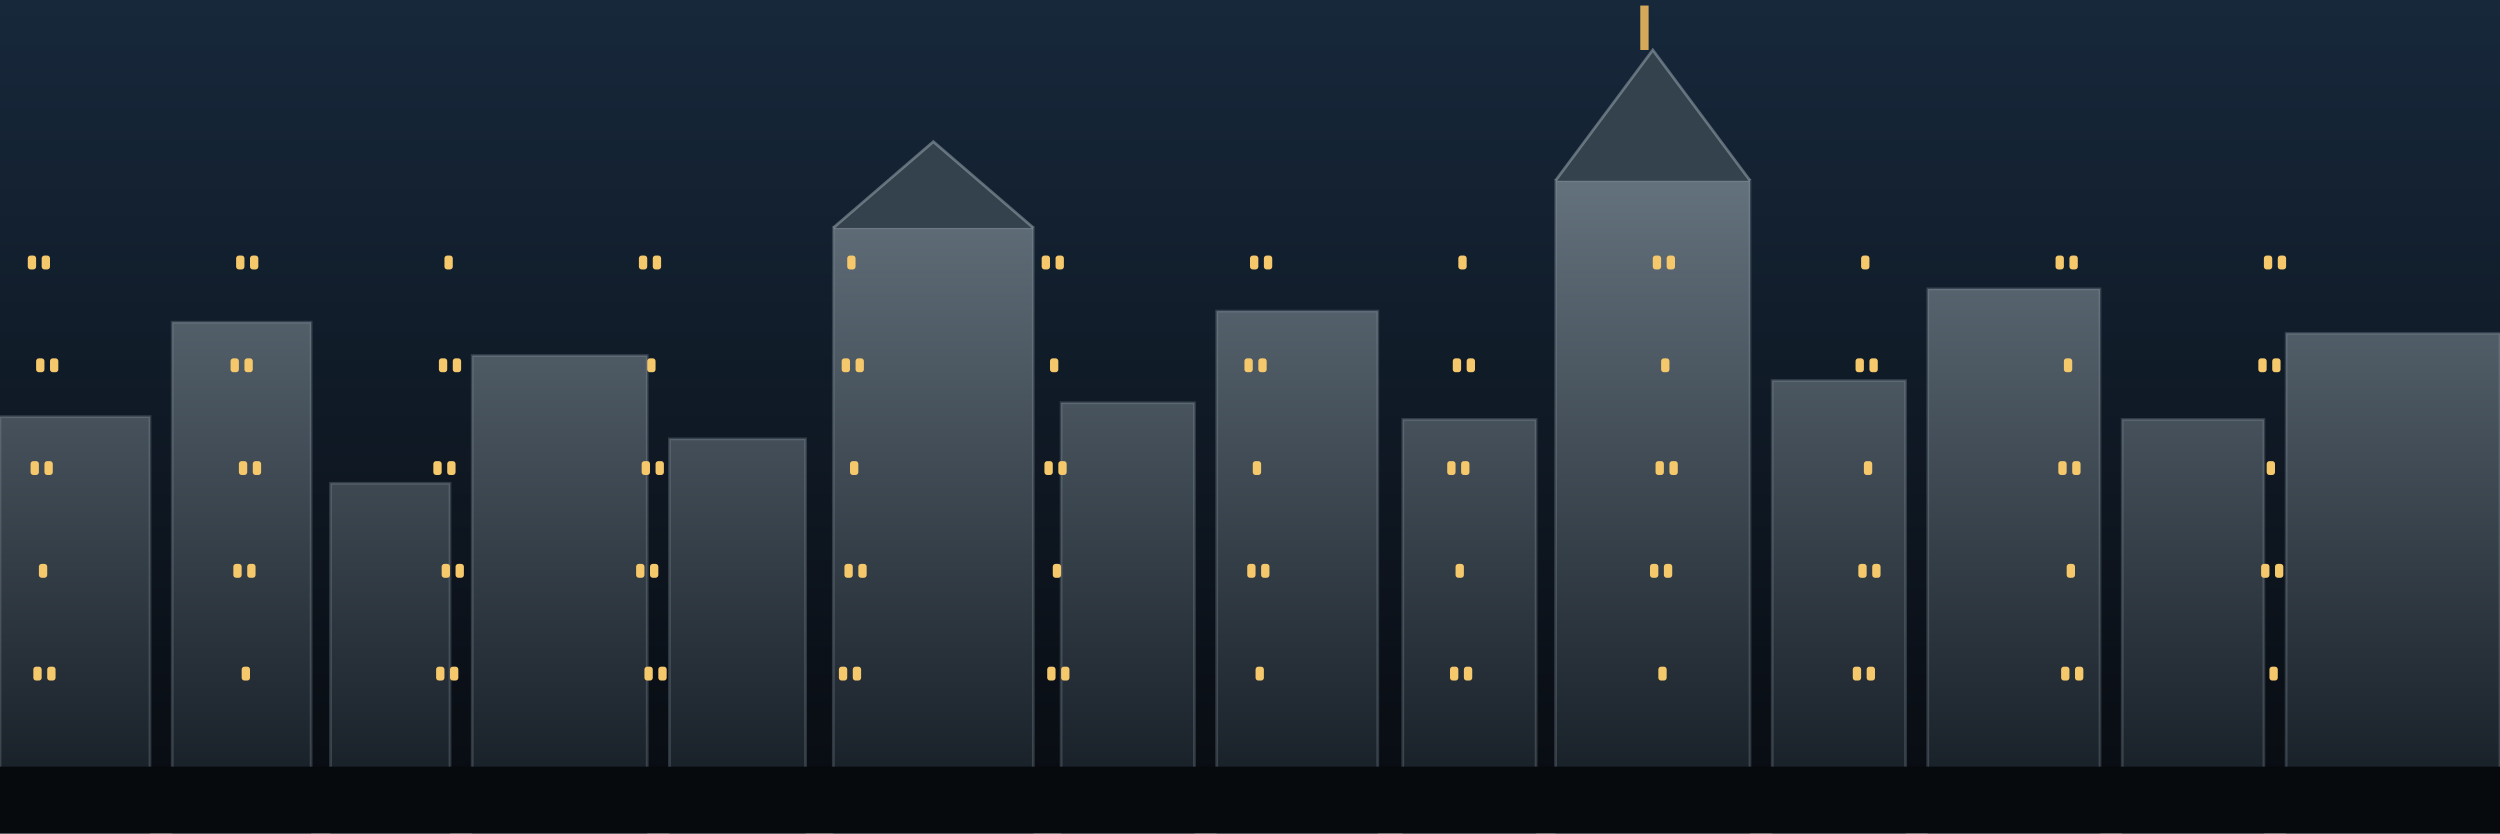
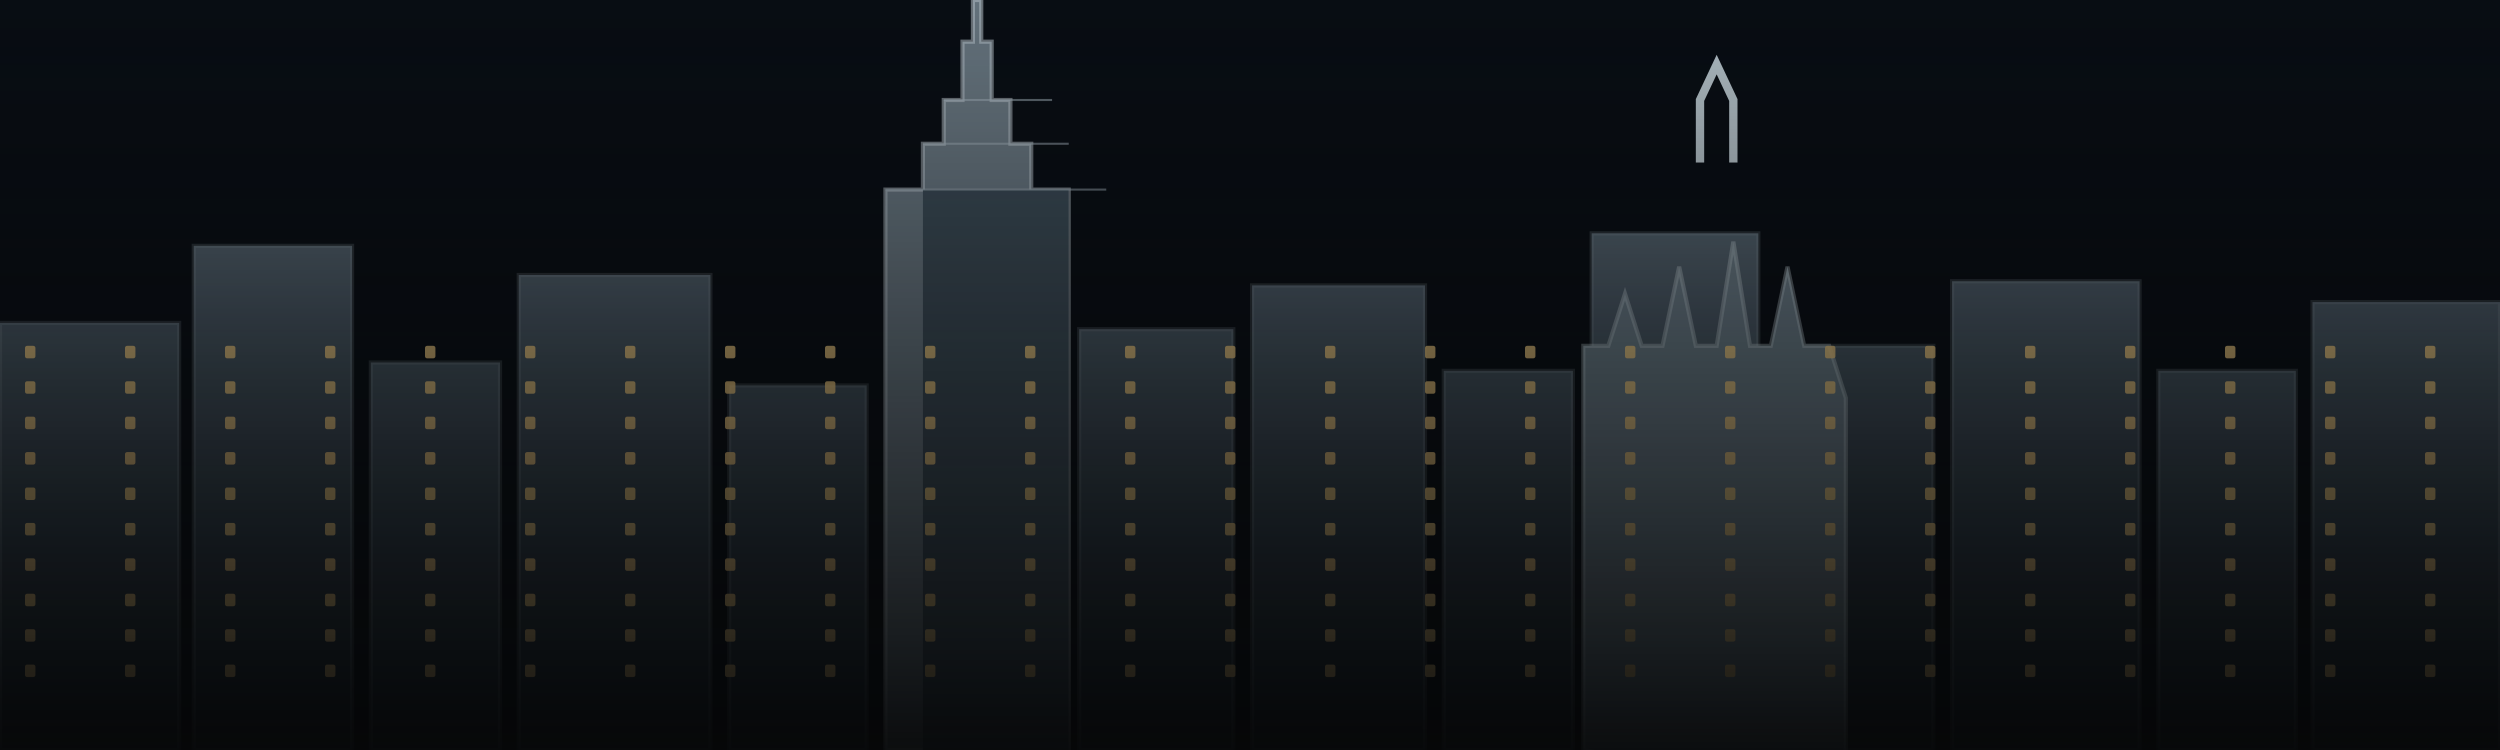
- <svg xmlns="http://www.w3.org/2000/svg" viewBox="0 0 900 300">
+ <svg xmlns="http://www.w3.org/2000/svg" viewBox="0 0 1200 360">
  <defs>
-     <linearGradient id="bg" x2="0" y2="1">
-       <stop stop-color="#17283b" />
-       <stop offset="1" stop-color="#080b10" />
+     <linearGradient id="b" x2="0" y2="1">
+       <stop stop-color="#52616d" />
+       <stop offset="1" stop-color="#18232c" />
    </linearGradient>
-     <linearGradient id="b" x2="0" y2="1">
-       <stop stop-color="#64727d" />
-       <stop offset="1" stop-color="#111820" />
+     <linearGradient id="f" x2="0" y2="1">
+       <stop stop-color="#050607" stop-opacity="0" />
+       <stop offset="1" stop-color="#050607" stop-opacity=".94" />
    </linearGradient>
  </defs>
-   <rect width="900" height="300" fill="url(#bg)" />
-   <g fill="url(#b)" stroke="#91a0aa" stroke-opacity=".28">
-     <path d="M0 150h54v150H0zM62 116h50v184H62zM119 174h43v126h-43zM170 128h63v172h-63zM241 158h49v142h-49zM300 82h72v218h-72zM382 145h48v155h-48zM438 112h58v188h-58zM505 151h48v149h-48zM560 65h70v235h-70zM638 137h48v163h-48zM694 104h62v196h-62zM764 151h51v149h-51zM823 120h77v180h-77z" />
-   </g>
-   <path d="M300 82l36-31 36 31M560 65l35-47 35 47" fill="#34424d" stroke="#a5b2ba" stroke-opacity=".5" />
-   <path d="M592 18v-16" stroke="#d6a95a" stroke-width="3" />
-   <g fill="#f5c86b">
-     <rect x="10" y="92" width="3" height="5" rx="1" />
-     <rect x="83" y="129" width="3" height="5" rx="1" />
-     <rect x="156" y="166" width="3" height="5" rx="1" />
-     <rect x="229" y="203" width="3" height="5" rx="1" />
-     <rect x="302" y="240" width="3" height="5" rx="1" />
-     <rect x="375" y="92" width="3" height="5" rx="1" />
-     <rect x="448" y="129" width="3" height="5" rx="1" />
-     <rect x="521" y="166" width="3" height="5" rx="1" />
-     <rect x="594" y="203" width="3" height="5" rx="1" />
-     <rect x="667" y="240" width="3" height="5" rx="1" />
-     <rect x="740" y="92" width="3" height="5" rx="1" />
-     <rect x="813" y="129" width="3" height="5" rx="1" />
-     <rect x="11" y="166" width="3" height="5" rx="1" />
-     <rect x="84" y="203" width="3" height="5" rx="1" />
-     <rect x="157" y="240" width="3" height="5" rx="1" />
-     <rect x="230" y="92" width="3" height="5" rx="1" />
-     <rect x="303" y="129" width="3" height="5" rx="1" />
-     <rect x="376" y="166" width="3" height="5" rx="1" />
-     <rect x="449" y="203" width="3" height="5" rx="1" />
-     <rect x="522" y="240" width="3" height="5" rx="1" />
-     <rect x="595" y="92" width="3" height="5" rx="1" />
-     <rect x="668" y="129" width="3" height="5" rx="1" />
-     <rect x="741" y="166" width="3" height="5" rx="1" />
-     <rect x="814" y="203" width="3" height="5" rx="1" />
-     <rect x="12" y="240" width="3" height="5" rx="1" />
-     <rect x="85" y="92" width="3" height="5" rx="1" />
-     <rect x="158" y="129" width="3" height="5" rx="1" />
-     <rect x="231" y="166" width="3" height="5" rx="1" />
-     <rect x="304" y="203" width="3" height="5" rx="1" />
-     <rect x="377" y="240" width="3" height="5" rx="1" />
-     <rect x="450" y="92" width="3" height="5" rx="1" />
-     <rect x="523" y="129" width="3" height="5" rx="1" />
-     <rect x="596" y="166" width="3" height="5" rx="1" />
-     <rect x="669" y="203" width="3" height="5" rx="1" />
-     <rect x="742" y="240" width="3" height="5" rx="1" />
-     <rect x="815" y="92" width="3" height="5" rx="1" />
-     <rect x="13" y="129" width="3" height="5" rx="1" />
-     <rect x="86" y="166" width="3" height="5" rx="1" />
-     <rect x="159" y="203" width="3" height="5" rx="1" />
-     <rect x="232" y="240" width="3" height="5" rx="1" />
-     <rect x="305" y="92" width="3" height="5" rx="1" />
-     <rect x="378" y="129" width="3" height="5" rx="1" />
-     <rect x="451" y="166" width="3" height="5" rx="1" />
-     <rect x="524" y="203" width="3" height="5" rx="1" />
-     <rect x="597" y="240" width="3" height="5" rx="1" />
-     <rect x="670" y="92" width="3" height="5" rx="1" />
-     <rect x="743" y="129" width="3" height="5" rx="1" />
-     <rect x="816" y="166" width="3" height="5" rx="1" />
-     <rect x="14" y="203" width="3" height="5" rx="1" />
-     <rect x="87" y="240" width="3" height="5" rx="1" />
-     <rect x="160" y="92" width="3" height="5" rx="1" />
-     <rect x="233" y="129" width="3" height="5" rx="1" />
-     <rect x="306" y="166" width="3" height="5" rx="1" />
-     <rect x="379" y="203" width="3" height="5" rx="1" />
-     <rect x="452" y="240" width="3" height="5" rx="1" />
-     <rect x="525" y="92" width="3" height="5" rx="1" />
-     <rect x="598" y="129" width="3" height="5" rx="1" />
-     <rect x="671" y="166" width="3" height="5" rx="1" />
-     <rect x="744" y="203" width="3" height="5" rx="1" />
-     <rect x="817" y="240" width="3" height="5" rx="1" />
-     <rect x="15" y="92" width="3" height="5" rx="1" />
-     <rect x="88" y="129" width="3" height="5" rx="1" />
-     <rect x="161" y="166" width="3" height="5" rx="1" />
-     <rect x="234" y="203" width="3" height="5" rx="1" />
-     <rect x="307" y="240" width="3" height="5" rx="1" />
-     <rect x="380" y="92" width="3" height="5" rx="1" />
-     <rect x="453" y="129" width="3" height="5" rx="1" />
-     <rect x="526" y="166" width="3" height="5" rx="1" />
-     <rect x="599" y="203" width="3" height="5" rx="1" />
-     <rect x="672" y="240" width="3" height="5" rx="1" />
-     <rect x="745" y="92" width="3" height="5" rx="1" />
-     <rect x="818" y="129" width="3" height="5" rx="1" />
-     <rect x="16" y="166" width="3" height="5" rx="1" />
-     <rect x="89" y="203" width="3" height="5" rx="1" />
-     <rect x="162" y="240" width="3" height="5" rx="1" />
-     <rect x="235" y="92" width="3" height="5" rx="1" />
-     <rect x="308" y="129" width="3" height="5" rx="1" />
-     <rect x="381" y="166" width="3" height="5" rx="1" />
-     <rect x="454" y="203" width="3" height="5" rx="1" />
-     <rect x="527" y="240" width="3" height="5" rx="1" />
-     <rect x="600" y="92" width="3" height="5" rx="1" />
-     <rect x="673" y="129" width="3" height="5" rx="1" />
-     <rect x="746" y="166" width="3" height="5" rx="1" />
-     <rect x="819" y="203" width="3" height="5" rx="1" />
-     <rect x="17" y="240" width="3" height="5" rx="1" />
-     <rect x="90" y="92" width="3" height="5" rx="1" />
-     <rect x="163" y="129" width="3" height="5" rx="1" />
-     <rect x="236" y="166" width="3" height="5" rx="1" />
-     <rect x="309" y="203" width="3" height="5" rx="1" />
-     <rect x="382" y="240" width="3" height="5" rx="1" />
-     <rect x="455" y="92" width="3" height="5" rx="1" />
-     <rect x="528" y="129" width="3" height="5" rx="1" />
-     <rect x="601" y="166" width="3" height="5" rx="1" />
-     <rect x="674" y="203" width="3" height="5" rx="1" />
-     <rect x="747" y="240" width="3" height="5" rx="1" />
-     <rect x="820" y="92" width="3" height="5" rx="1" />
-     <rect x="18" y="129" width="3" height="5" rx="1" />
-     <rect x="91" y="166" width="3" height="5" rx="1" />
-     <rect x="164" y="203" width="3" height="5" rx="1" />
-     <rect x="237" y="240" width="3" height="5" rx="1" />
-   </g>
-   <rect y="276" width="900" height="24" fill="#070a0d" />
+   <rect width="1200" height="360" fill="#080d13" />
+   <g fill="url(#b)" stroke="#87939b" stroke-opacity=".25" stroke-width="2">
+     <path d="M0 155h86v205H0zM93 118h76v242H93zM178 174h62v186h-62zM249 132h92v228h-92zM350 185h66v175h-66zM426 100h84v260h-84zM518 158h74v202h-74zM601 137h83v223h-83zM693 178h62v182h-62zM764 112h80v248h-80zM854 166h74v194h-74zM937 135h90v225h-90zM1036 178h66v182h-66zM1110 145h90v215h-90z" />
+   </g>
+   <g transform="translate(425 0)">
+     <path d="M0 360V91h18V69h10V48h9V20h5V0h4v20h5v28h9v21h10v22h18v269z" fill="#64727c" stroke="#b0bbc2" stroke-opacity=".55" stroke-width="2" />
+     <path d="M18 91h70v269H18z" fill="#394853" />
+     <path d="M0 91h106M18 69h70M28 48h52" stroke="#9baab3" stroke-opacity=".55" />
+     <path d="M51 0v-14" stroke="#d6bd84" stroke-width="3" />
+   </g>
+   <g transform="translate(760 0)">
+     <path d="M0 360V166h12l8-25 8 25h10l8-38 8 38h10l8-50 8 50h10l8-38 8 38h12l8 25v194z" fill="#657681" stroke="#aebbc2" stroke-opacity=".45" stroke-width="2" />
+     <path d="M56 78V48l8-17 8 17v30" fill="none" stroke="#aebbc2" stroke-width="4" />
+   </g>
+   <g fill="#e6c27b" opacity=".85">
+     <rect x="12" y="166" width="5" height="6" rx="1" />
+     <rect x="60" y="166" width="5" height="6" rx="1" />
+     <rect x="108" y="166" width="5" height="6" rx="1" />
+     <rect x="156" y="166" width="5" height="6" rx="1" />
+     <rect x="204" y="166" width="5" height="6" rx="1" />
+     <rect x="252" y="166" width="5" height="6" rx="1" />
+     <rect x="300" y="166" width="5" height="6" rx="1" />
+     <rect x="348" y="166" width="5" height="6" rx="1" />
+     <rect x="396" y="166" width="5" height="6" rx="1" />
+     <rect x="444" y="166" width="5" height="6" rx="1" />
+     <rect x="492" y="166" width="5" height="6" rx="1" />
+     <rect x="540" y="166" width="5" height="6" rx="1" />
+     <rect x="588" y="166" width="5" height="6" rx="1" />
+     <rect x="636" y="166" width="5" height="6" rx="1" />
+     <rect x="684" y="166" width="5" height="6" rx="1" />
+     <rect x="732" y="166" width="5" height="6" rx="1" />
+     <rect x="780" y="166" width="5" height="6" rx="1" />
+     <rect x="828" y="166" width="5" height="6" rx="1" />
+     <rect x="876" y="166" width="5" height="6" rx="1" />
+     <rect x="924" y="166" width="5" height="6" rx="1" />
+     <rect x="972" y="166" width="5" height="6" rx="1" />
+     <rect x="1020" y="166" width="5" height="6" rx="1" />
+     <rect x="1068" y="166" width="5" height="6" rx="1" />
+     <rect x="1116" y="166" width="5" height="6" rx="1" />
+     <rect x="1164" y="166" width="5" height="6" rx="1" />
+     <rect x="12" y="183" width="5" height="6" rx="1" />
+     <rect x="60" y="183" width="5" height="6" rx="1" />
+     <rect x="108" y="183" width="5" height="6" rx="1" />
+     <rect x="156" y="183" width="5" height="6" rx="1" />
+     <rect x="204" y="183" width="5" height="6" rx="1" />
+     <rect x="252" y="183" width="5" height="6" rx="1" />
+     <rect x="300" y="183" width="5" height="6" rx="1" />
+     <rect x="348" y="183" width="5" height="6" rx="1" />
+     <rect x="396" y="183" width="5" height="6" rx="1" />
+     <rect x="444" y="183" width="5" height="6" rx="1" />
+     <rect x="492" y="183" width="5" height="6" rx="1" />
+     <rect x="540" y="183" width="5" height="6" rx="1" />
+     <rect x="588" y="183" width="5" height="6" rx="1" />
+     <rect x="636" y="183" width="5" height="6" rx="1" />
+     <rect x="684" y="183" width="5" height="6" rx="1" />
+     <rect x="732" y="183" width="5" height="6" rx="1" />
+     <rect x="780" y="183" width="5" height="6" rx="1" />
+     <rect x="828" y="183" width="5" height="6" rx="1" />
+     <rect x="876" y="183" width="5" height="6" rx="1" />
+     <rect x="924" y="183" width="5" height="6" rx="1" />
+     <rect x="972" y="183" width="5" height="6" rx="1" />
+     <rect x="1020" y="183" width="5" height="6" rx="1" />
+     <rect x="1068" y="183" width="5" height="6" rx="1" />
+     <rect x="1116" y="183" width="5" height="6" rx="1" />
+     <rect x="1164" y="183" width="5" height="6" rx="1" />
+     <rect x="12" y="200" width="5" height="6" rx="1" />
+     <rect x="60" y="200" width="5" height="6" rx="1" />
+     <rect x="108" y="200" width="5" height="6" rx="1" />
+     <rect x="156" y="200" width="5" height="6" rx="1" />
+     <rect x="204" y="200" width="5" height="6" rx="1" />
+     <rect x="252" y="200" width="5" height="6" rx="1" />
+     <rect x="300" y="200" width="5" height="6" rx="1" />
+     <rect x="348" y="200" width="5" height="6" rx="1" />
+     <rect x="396" y="200" width="5" height="6" rx="1" />
+     <rect x="444" y="200" width="5" height="6" rx="1" />
+     <rect x="492" y="200" width="5" height="6" rx="1" />
+     <rect x="540" y="200" width="5" height="6" rx="1" />
+     <rect x="588" y="200" width="5" height="6" rx="1" />
+     <rect x="636" y="200" width="5" height="6" rx="1" />
+     <rect x="684" y="200" width="5" height="6" rx="1" />
+     <rect x="732" y="200" width="5" height="6" rx="1" />
+     <rect x="780" y="200" width="5" height="6" rx="1" />
+     <rect x="828" y="200" width="5" height="6" rx="1" />
+     <rect x="876" y="200" width="5" height="6" rx="1" />
+     <rect x="924" y="200" width="5" height="6" rx="1" />
+     <rect x="972" y="200" width="5" height="6" rx="1" />
+     <rect x="1020" y="200" width="5" height="6" rx="1" />
+     <rect x="1068" y="200" width="5" height="6" rx="1" />
+     <rect x="1116" y="200" width="5" height="6" rx="1" />
+     <rect x="1164" y="200" width="5" height="6" rx="1" />
+     <rect x="12" y="217" width="5" height="6" rx="1" />
+     <rect x="60" y="217" width="5" height="6" rx="1" />
+     <rect x="108" y="217" width="5" height="6" rx="1" />
+     <rect x="156" y="217" width="5" height="6" rx="1" />
+     <rect x="204" y="217" width="5" height="6" rx="1" />
+     <rect x="252" y="217" width="5" height="6" rx="1" />
+     <rect x="300" y="217" width="5" height="6" rx="1" />
+     <rect x="348" y="217" width="5" height="6" rx="1" />
+     <rect x="396" y="217" width="5" height="6" rx="1" />
+     <rect x="444" y="217" width="5" height="6" rx="1" />
+     <rect x="492" y="217" width="5" height="6" rx="1" />
+     <rect x="540" y="217" width="5" height="6" rx="1" />
+     <rect x="588" y="217" width="5" height="6" rx="1" />
+     <rect x="636" y="217" width="5" height="6" rx="1" />
+     <rect x="684" y="217" width="5" height="6" rx="1" />
+     <rect x="732" y="217" width="5" height="6" rx="1" />
+     <rect x="780" y="217" width="5" height="6" rx="1" />
+     <rect x="828" y="217" width="5" height="6" rx="1" />
+     <rect x="876" y="217" width="5" height="6" rx="1" />
+     <rect x="924" y="217" width="5" height="6" rx="1" />
+     <rect x="972" y="217" width="5" height="6" rx="1" />
+     <rect x="1020" y="217" width="5" height="6" rx="1" />
+     <rect x="1068" y="217" width="5" height="6" rx="1" />
+     <rect x="1116" y="217" width="5" height="6" rx="1" />
+     <rect x="1164" y="217" width="5" height="6" rx="1" />
+     <rect x="12" y="234" width="5" height="6" rx="1" />
+     <rect x="60" y="234" width="5" height="6" rx="1" />
+     <rect x="108" y="234" width="5" height="6" rx="1" />
+     <rect x="156" y="234" width="5" height="6" rx="1" />
+     <rect x="204" y="234" width="5" height="6" rx="1" />
+     <rect x="252" y="234" width="5" height="6" rx="1" />
+     <rect x="300" y="234" width="5" height="6" rx="1" />
+     <rect x="348" y="234" width="5" height="6" rx="1" />
+     <rect x="396" y="234" width="5" height="6" rx="1" />
+     <rect x="444" y="234" width="5" height="6" rx="1" />
+     <rect x="492" y="234" width="5" height="6" rx="1" />
+     <rect x="540" y="234" width="5" height="6" rx="1" />
+     <rect x="588" y="234" width="5" height="6" rx="1" />
+     <rect x="636" y="234" width="5" height="6" rx="1" />
+     <rect x="684" y="234" width="5" height="6" rx="1" />
+     <rect x="732" y="234" width="5" height="6" rx="1" />
+     <rect x="780" y="234" width="5" height="6" rx="1" />
+     <rect x="828" y="234" width="5" height="6" rx="1" />
+     <rect x="876" y="234" width="5" height="6" rx="1" />
+     <rect x="924" y="234" width="5" height="6" rx="1" />
+     <rect x="972" y="234" width="5" height="6" rx="1" />
+     <rect x="1020" y="234" width="5" height="6" rx="1" />
+     <rect x="1068" y="234" width="5" height="6" rx="1" />
+     <rect x="1116" y="234" width="5" height="6" rx="1" />
+     <rect x="1164" y="234" width="5" height="6" rx="1" />
+     <rect x="12" y="251" width="5" height="6" rx="1" />
+     <rect x="60" y="251" width="5" height="6" rx="1" />
+     <rect x="108" y="251" width="5" height="6" rx="1" />
+     <rect x="156" y="251" width="5" height="6" rx="1" />
+     <rect x="204" y="251" width="5" height="6" rx="1" />
+     <rect x="252" y="251" width="5" height="6" rx="1" />
+     <rect x="300" y="251" width="5" height="6" rx="1" />
+     <rect x="348" y="251" width="5" height="6" rx="1" />
+     <rect x="396" y="251" width="5" height="6" rx="1" />
+     <rect x="444" y="251" width="5" height="6" rx="1" />
+     <rect x="492" y="251" width="5" height="6" rx="1" />
+     <rect x="540" y="251" width="5" height="6" rx="1" />
+     <rect x="588" y="251" width="5" height="6" rx="1" />
+     <rect x="636" y="251" width="5" height="6" rx="1" />
+     <rect x="684" y="251" width="5" height="6" rx="1" />
+     <rect x="732" y="251" width="5" height="6" rx="1" />
+     <rect x="780" y="251" width="5" height="6" rx="1" />
+     <rect x="828" y="251" width="5" height="6" rx="1" />
+     <rect x="876" y="251" width="5" height="6" rx="1" />
+     <rect x="924" y="251" width="5" height="6" rx="1" />
+     <rect x="972" y="251" width="5" height="6" rx="1" />
+     <rect x="1020" y="251" width="5" height="6" rx="1" />
+     <rect x="1068" y="251" width="5" height="6" rx="1" />
+     <rect x="1116" y="251" width="5" height="6" rx="1" />
+     <rect x="1164" y="251" width="5" height="6" rx="1" />
+     <rect x="12" y="268" width="5" height="6" rx="1" />
+     <rect x="60" y="268" width="5" height="6" rx="1" />
+     <rect x="108" y="268" width="5" height="6" rx="1" />
+     <rect x="156" y="268" width="5" height="6" rx="1" />
+     <rect x="204" y="268" width="5" height="6" rx="1" />
+     <rect x="252" y="268" width="5" height="6" rx="1" />
+     <rect x="300" y="268" width="5" height="6" rx="1" />
+     <rect x="348" y="268" width="5" height="6" rx="1" />
+     <rect x="396" y="268" width="5" height="6" rx="1" />
+     <rect x="444" y="268" width="5" height="6" rx="1" />
+     <rect x="492" y="268" width="5" height="6" rx="1" />
+     <rect x="540" y="268" width="5" height="6" rx="1" />
+     <rect x="588" y="268" width="5" height="6" rx="1" />
+     <rect x="636" y="268" width="5" height="6" rx="1" />
+     <rect x="684" y="268" width="5" height="6" rx="1" />
+     <rect x="732" y="268" width="5" height="6" rx="1" />
+     <rect x="780" y="268" width="5" height="6" rx="1" />
+     <rect x="828" y="268" width="5" height="6" rx="1" />
+     <rect x="876" y="268" width="5" height="6" rx="1" />
+     <rect x="924" y="268" width="5" height="6" rx="1" />
+     <rect x="972" y="268" width="5" height="6" rx="1" />
+     <rect x="1020" y="268" width="5" height="6" rx="1" />
+     <rect x="1068" y="268" width="5" height="6" rx="1" />
+     <rect x="1116" y="268" width="5" height="6" rx="1" />
+     <rect x="1164" y="268" width="5" height="6" rx="1" />
+     <rect x="12" y="285" width="5" height="6" rx="1" />
+     <rect x="60" y="285" width="5" height="6" rx="1" />
+     <rect x="108" y="285" width="5" height="6" rx="1" />
+     <rect x="156" y="285" width="5" height="6" rx="1" />
+     <rect x="204" y="285" width="5" height="6" rx="1" />
+     <rect x="252" y="285" width="5" height="6" rx="1" />
+     <rect x="300" y="285" width="5" height="6" rx="1" />
+     <rect x="348" y="285" width="5" height="6" rx="1" />
+     <rect x="396" y="285" width="5" height="6" rx="1" />
+     <rect x="444" y="285" width="5" height="6" rx="1" />
+     <rect x="492" y="285" width="5" height="6" rx="1" />
+     <rect x="540" y="285" width="5" height="6" rx="1" />
+     <rect x="588" y="285" width="5" height="6" rx="1" />
+     <rect x="636" y="285" width="5" height="6" rx="1" />
+     <rect x="684" y="285" width="5" height="6" rx="1" />
+     <rect x="732" y="285" width="5" height="6" rx="1" />
+     <rect x="780" y="285" width="5" height="6" rx="1" />
+     <rect x="828" y="285" width="5" height="6" rx="1" />
+     <rect x="876" y="285" width="5" height="6" rx="1" />
+     <rect x="924" y="285" width="5" height="6" rx="1" />
+     <rect x="972" y="285" width="5" height="6" rx="1" />
+     <rect x="1020" y="285" width="5" height="6" rx="1" />
+     <rect x="1068" y="285" width="5" height="6" rx="1" />
+     <rect x="1116" y="285" width="5" height="6" rx="1" />
+     <rect x="1164" y="285" width="5" height="6" rx="1" />
+     <rect x="12" y="302" width="5" height="6" rx="1" />
+     <rect x="60" y="302" width="5" height="6" rx="1" />
+     <rect x="108" y="302" width="5" height="6" rx="1" />
+     <rect x="156" y="302" width="5" height="6" rx="1" />
+     <rect x="204" y="302" width="5" height="6" rx="1" />
+     <rect x="252" y="302" width="5" height="6" rx="1" />
+     <rect x="300" y="302" width="5" height="6" rx="1" />
+     <rect x="348" y="302" width="5" height="6" rx="1" />
+     <rect x="396" y="302" width="5" height="6" rx="1" />
+     <rect x="444" y="302" width="5" height="6" rx="1" />
+     <rect x="492" y="302" width="5" height="6" rx="1" />
+     <rect x="540" y="302" width="5" height="6" rx="1" />
+     <rect x="588" y="302" width="5" height="6" rx="1" />
+     <rect x="636" y="302" width="5" height="6" rx="1" />
+     <rect x="684" y="302" width="5" height="6" rx="1" />
+     <rect x="732" y="302" width="5" height="6" rx="1" />
+     <rect x="780" y="302" width="5" height="6" rx="1" />
+     <rect x="828" y="302" width="5" height="6" rx="1" />
+     <rect x="876" y="302" width="5" height="6" rx="1" />
+     <rect x="924" y="302" width="5" height="6" rx="1" />
+     <rect x="972" y="302" width="5" height="6" rx="1" />
+     <rect x="1020" y="302" width="5" height="6" rx="1" />
+     <rect x="1068" y="302" width="5" height="6" rx="1" />
+     <rect x="1116" y="302" width="5" height="6" rx="1" />
+     <rect x="1164" y="302" width="5" height="6" rx="1" />
+     <rect x="12" y="319" width="5" height="6" rx="1" />
+     <rect x="60" y="319" width="5" height="6" rx="1" />
+     <rect x="108" y="319" width="5" height="6" rx="1" />
+     <rect x="156" y="319" width="5" height="6" rx="1" />
+     <rect x="204" y="319" width="5" height="6" rx="1" />
+     <rect x="252" y="319" width="5" height="6" rx="1" />
+     <rect x="300" y="319" width="5" height="6" rx="1" />
+     <rect x="348" y="319" width="5" height="6" rx="1" />
+     <rect x="396" y="319" width="5" height="6" rx="1" />
+     <rect x="444" y="319" width="5" height="6" rx="1" />
+     <rect x="492" y="319" width="5" height="6" rx="1" />
+     <rect x="540" y="319" width="5" height="6" rx="1" />
+     <rect x="588" y="319" width="5" height="6" rx="1" />
+     <rect x="636" y="319" width="5" height="6" rx="1" />
+     <rect x="684" y="319" width="5" height="6" rx="1" />
+     <rect x="732" y="319" width="5" height="6" rx="1" />
+     <rect x="780" y="319" width="5" height="6" rx="1" />
+     <rect x="828" y="319" width="5" height="6" rx="1" />
+     <rect x="876" y="319" width="5" height="6" rx="1" />
+     <rect x="924" y="319" width="5" height="6" rx="1" />
+     <rect x="972" y="319" width="5" height="6" rx="1" />
+     <rect x="1020" y="319" width="5" height="6" rx="1" />
+     <rect x="1068" y="319" width="5" height="6" rx="1" />
+     <rect x="1116" y="319" width="5" height="6" rx="1" />
+     <rect x="1164" y="319" width="5" height="6" rx="1" />
+   </g>
+   <rect width="1200" height="360" fill="url(#f)" />
</svg>
